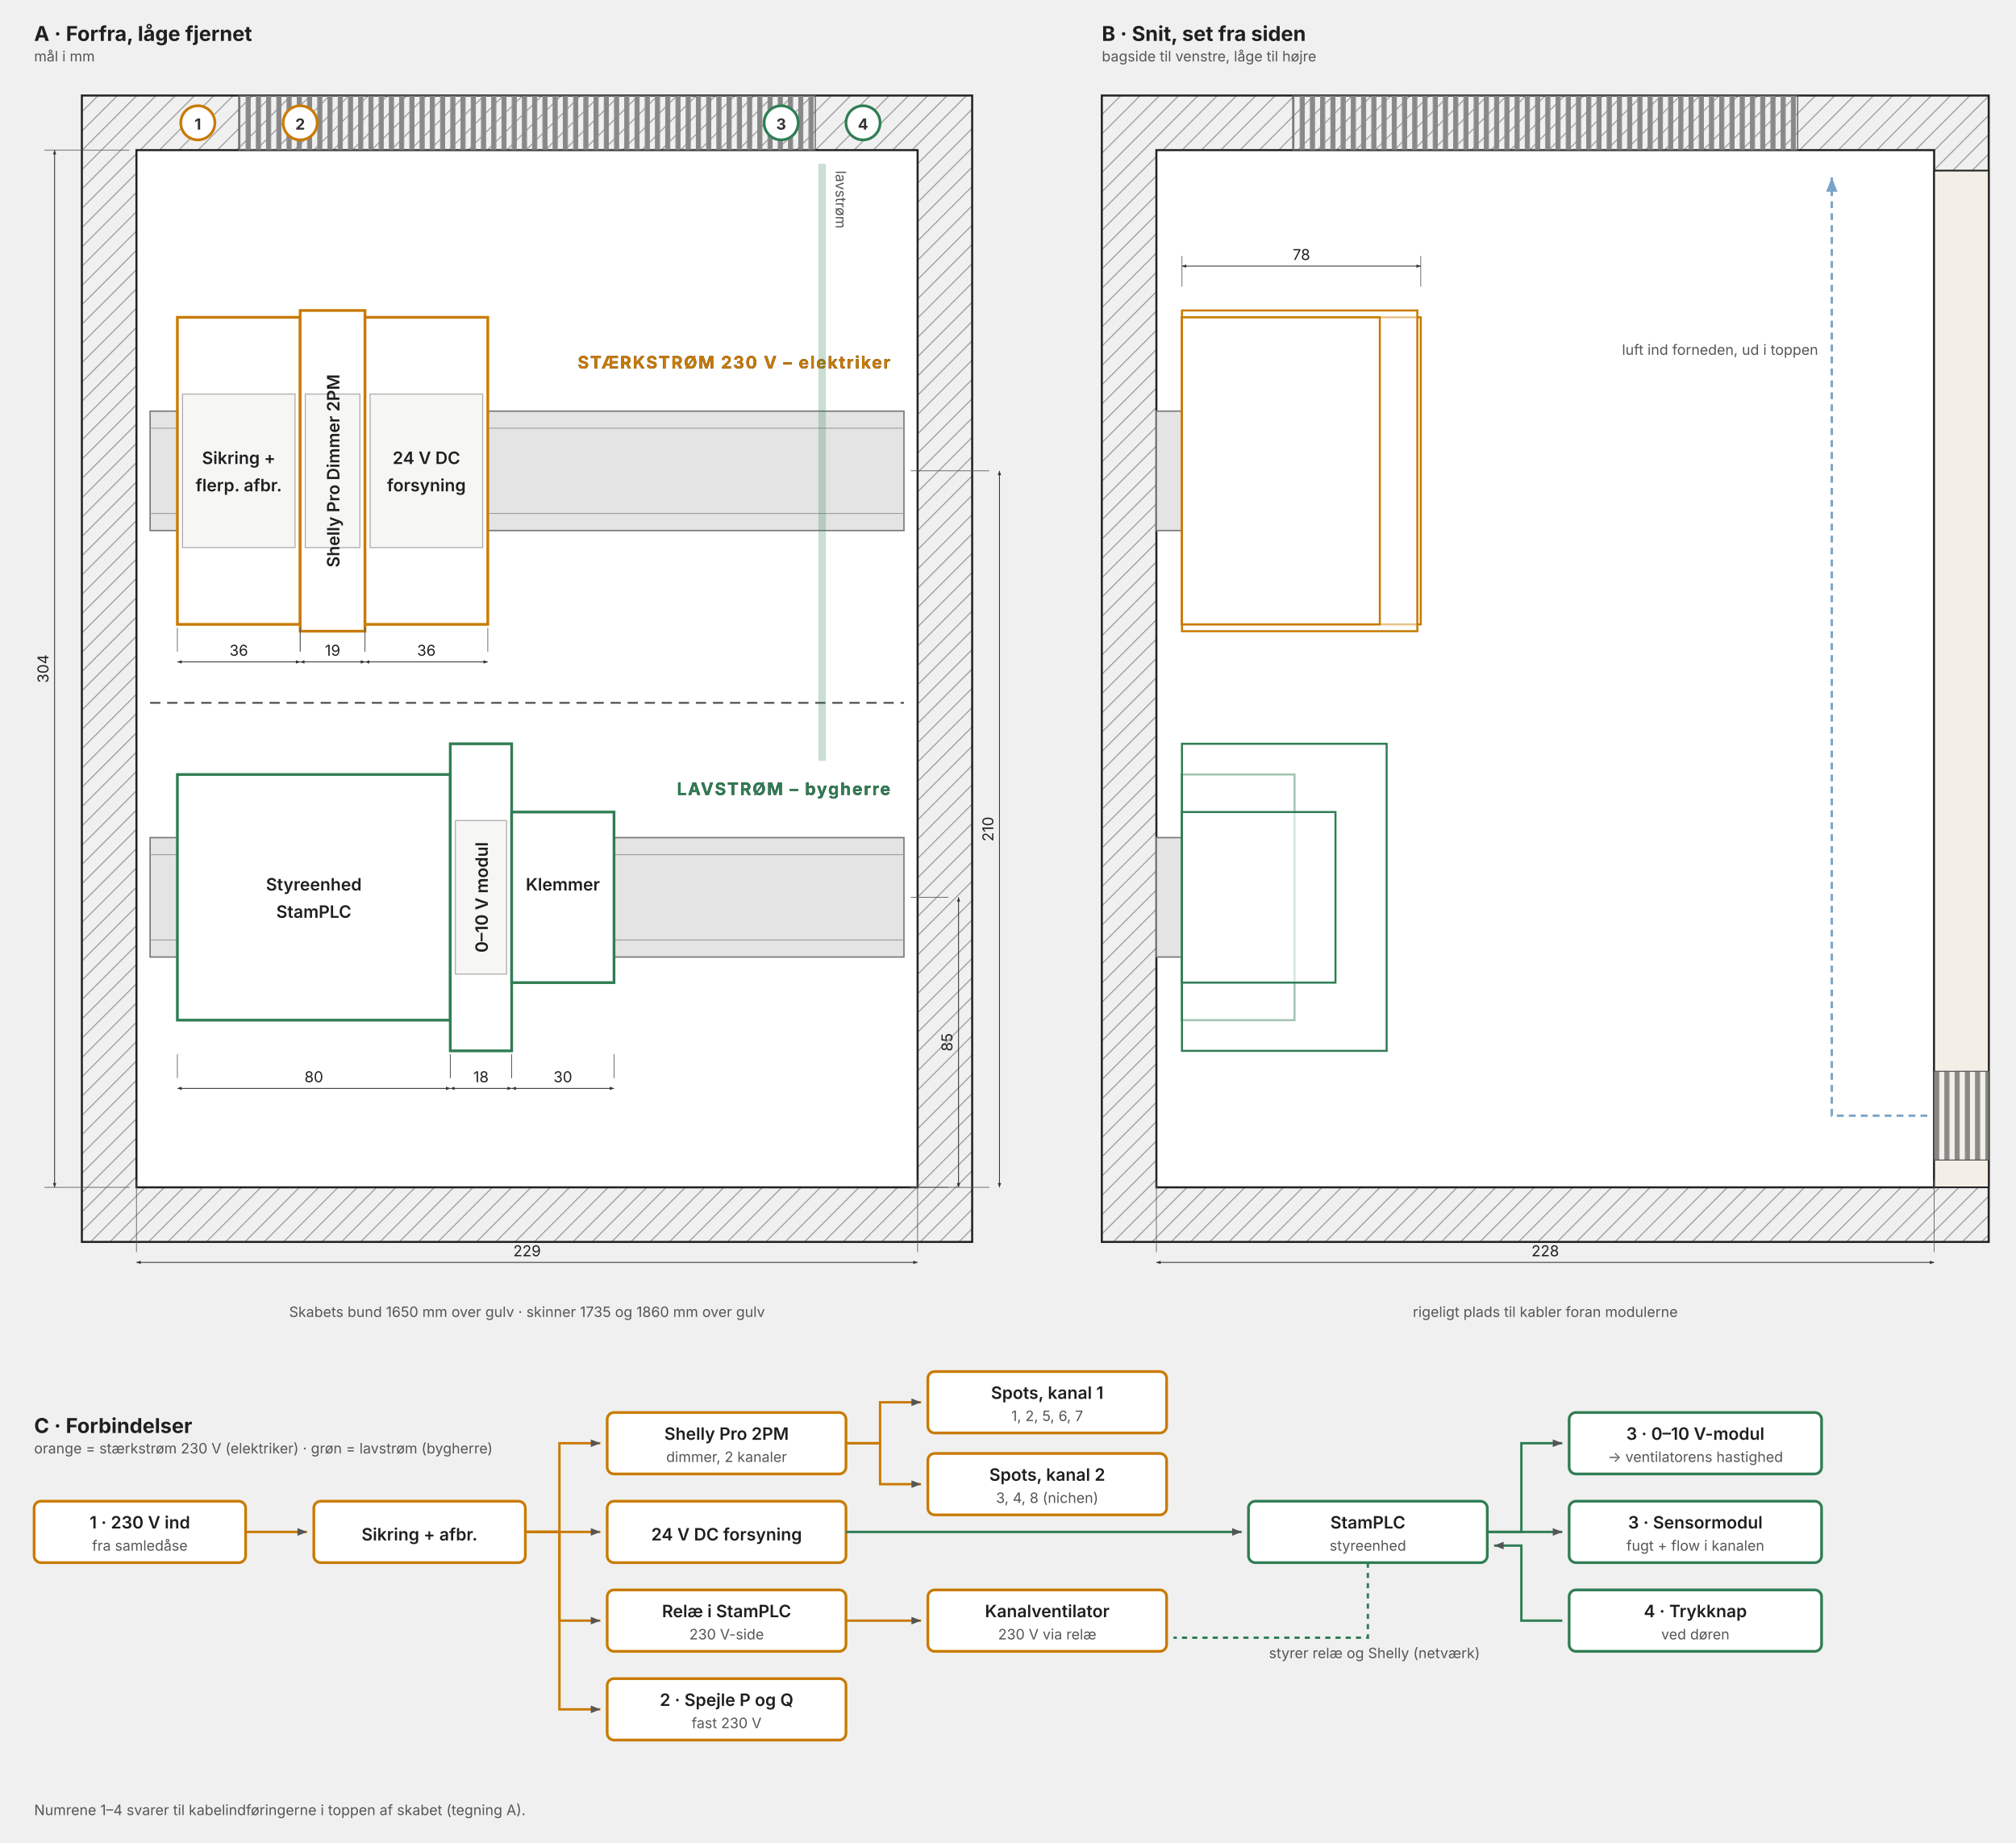
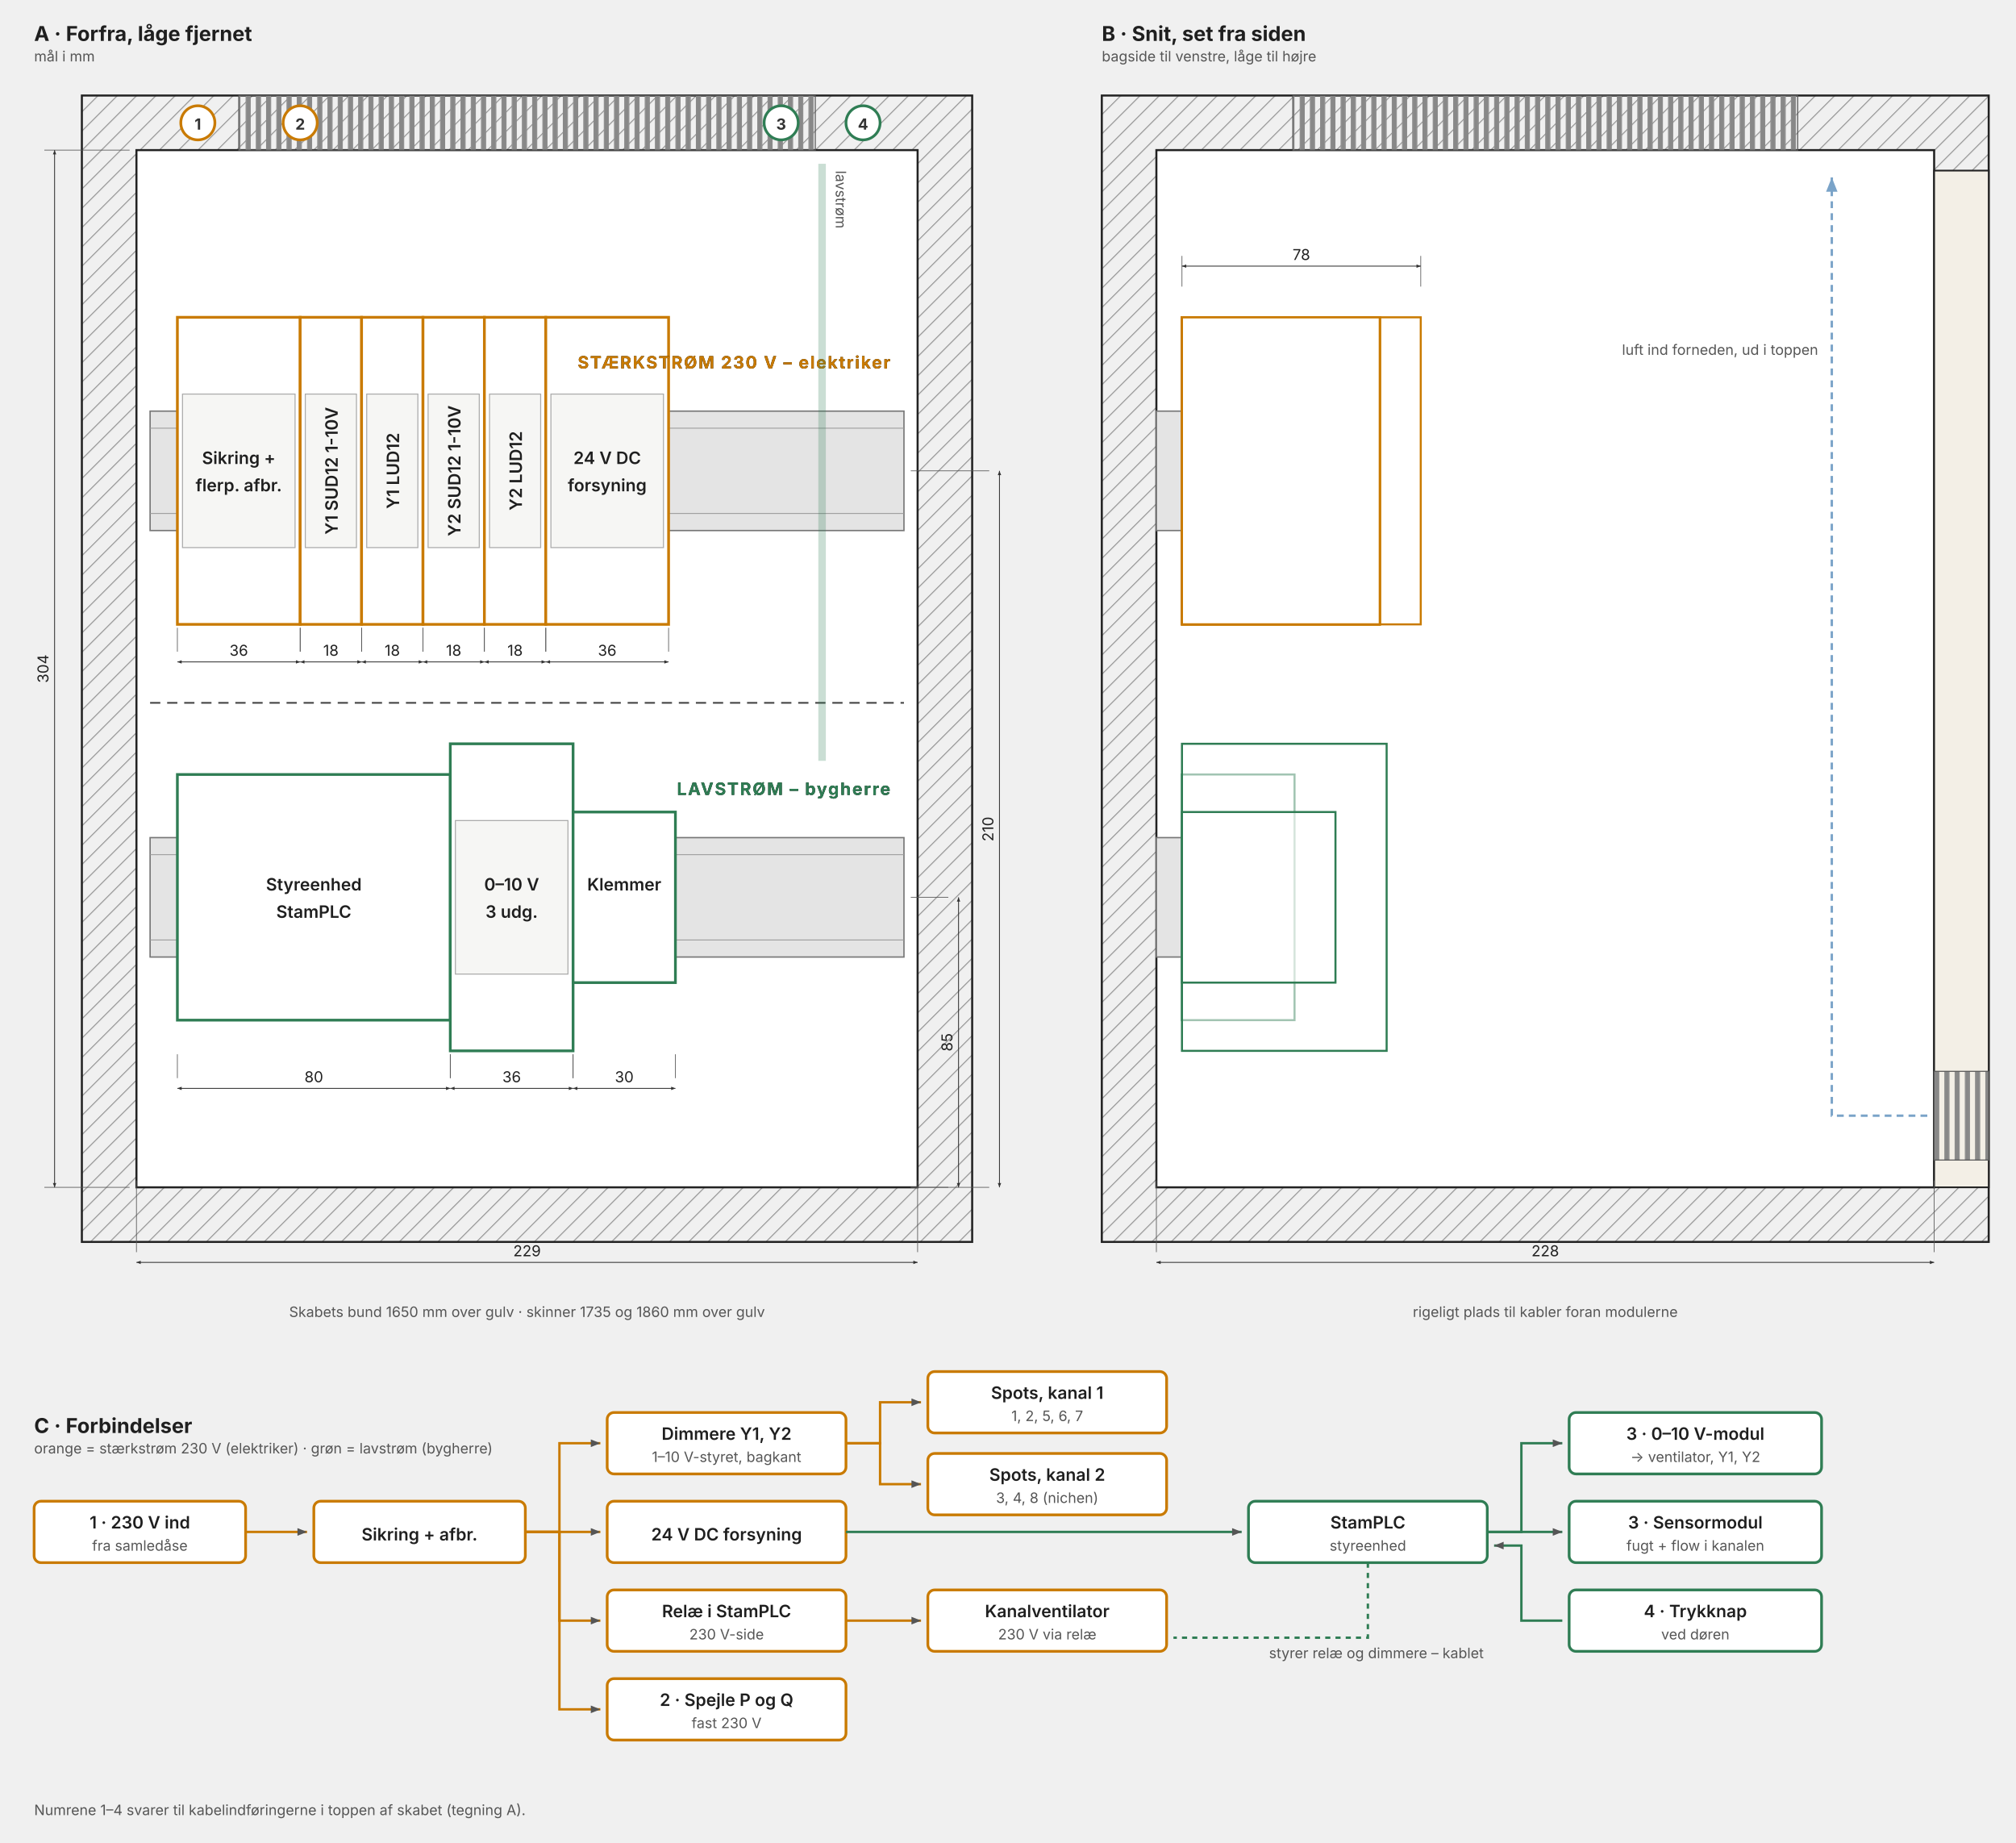
<svg xmlns="http://www.w3.org/2000/svg" viewBox="0 0 591 540" font-family="Inter, Arial, sans-serif">
  <defs>
    <marker id="pil" viewBox="0 0 10 10" refX="10" refY="5" markerWidth="5" markerHeight="5" orient="auto-start-reverse">
      <path d="M0 1 L10 5 L0 9 z" fill="#333" />
    </marker>
    <marker id="pil2" viewBox="0 0 10 10" refX="10" refY="5" markerWidth="6" markerHeight="6" orient="auto">
      <path d="M0 1 L10 5 L0 9 z" fill="#7aa3c8" />
    </marker>
    <marker id="pil3" viewBox="0 0 10 10" refX="10" refY="5" markerWidth="4" markerHeight="4" orient="auto">
      <path d="M0 1 L10 5 L0 9 z" fill="#555" />
    </marker>
    <pattern id="skrav" width="4" height="4" patternUnits="userSpaceOnUse" patternTransform="rotate(45)">
      <line x1="0" y1="0" x2="0" y2="4" stroke="#999" stroke-width=".6" />
    </pattern>
    <pattern id="ristm" width="3" height="3" patternUnits="userSpaceOnUse">
      <rect width="1.5" height="3" fill="#888" />
    </pattern>
  </defs>
  <style>
  .o { fill: none; stroke: #222; stroke-width: .5; }
  .skrav { fill: url(#skrav); stroke: #222; stroke-width: .6; }
  .inde { fill: #fff; stroke: #222; stroke-width: .6; }
  .laage { fill: #f3efe6; stroke: #222; stroke-width: .5; }
  .rist { fill: url(#ristm); stroke: #555; stroke-width: .3; }
  .skinne { fill: #e4e4e4; stroke: #777; stroke-width: .4; }
  .tynd { stroke: #999; stroke-width: .25; }
  .mod { fill: #fff; stroke-width: .8; }
  .mod2 { fill: #fff; fill-opacity: .55; stroke-width: .6; }
  .kappe { fill: #f6f6f4; stroke: #aaa; stroke-width: .3; }
  .kanal { stroke: #2f7d54; stroke-width: 2.2; stroke-opacity: .25; }
+   .el { fill: none; stroke-width: .6; }
+   .prikket { stroke-dasharray: 2 1.2; }
+   .net { stroke-dasharray: .8 1.4; }
+   .sym { fill: #fff; stroke-width: .7; }
+   .kl { fill: #fff; stroke-width: .6; }
+   .mek { stroke: #555; stroke-width: .4; stroke-dasharray: 1.5 1; }
+   .lvzone { fill: #2f7d54; fill-opacity: .04; stroke: #2f7d54; stroke-width: .5; stroke-dasharray: 3 2; }
+   .ref { font-size: 5px; font-weight: 700; fill: #1f1f1f; }
  .zone { stroke: #444; stroke-width: .5; stroke-dasharray: 3 2; }
  .hul { fill: #fff; stroke-width: .8; }
  .h { stroke: #555; stroke-width: .2; }
  .m { stroke: #333; stroke-width: .25; }
  .luft { fill: none; stroke: #7aa3c8; stroke-width: .7; stroke-dasharray: 2 1.5; }
  .boks { fill: #fff; stroke-width: .8; }
  .led { fill: none; stroke-width: .7; }
  .prik { stroke-dasharray: 1.5 1.5; }
  .t { font-size: 5px; font-weight: 600; fill: #1f1f1f; }
  .ts { font-size: 4.2px; fill: #555; }
  .mt { font-size: 4.4px; fill: #222; }
  .nr { font-size: 4.5px; font-weight: 700; fill: #333; text-anchor: middle; }
  .zt { font-size: 5px; font-weight: 700; letter-spacing: .4px; }
  .ov { font-size: 6px; font-weight: 700; fill: #1f1f1f; }
</style>
  <text x="10.0" y="12.0" class="ov" text-anchor="start">A · Forfra, låge fjernet</text>
  <text x="10.0" y="18.0" class="ts" text-anchor="start">mål i mm</text>
  <rect x="24.0" y="28.0" width="261.0" height="336.0" class="skrav" />
  <rect x="40.0" y="44.0" width="229.0" height="304.0" class="inde" />
  <rect x="70" y="28" width="169" height="16" class="rist" />
  <rect x="44.0" y="120.5" width="221.0" height="35.0" class="skinne" />
  <line x1="44.0" y1="125.5" x2="265.0" y2="125.5" class="tynd" />
  <line x1="44.0" y1="150.5" x2="265.0" y2="150.5" class="tynd" />
  <rect x="52.0" y="93.0" width="36.0" height="90.0" class="mod" style="stroke:#c97a00" />
  <rect x="53.5" y="115.5" width="33.0" height="45.0" class="kappe" />
  <text x="70.0" y="136.0" class="t" text-anchor="middle">Sikring +</text>
  <text x="70.0" y="144.0" class="t" text-anchor="middle">flerp. afbr.</text>
-   <rect x="88.0" y="91.0" width="19.0" height="94.0" class="mod" style="stroke:#c97a00" />
-   <rect x="89.5" y="115.5" width="16.0" height="45.0" class="kappe" />
-   <text x="99.5" y="138.0" class="t" text-anchor="middle" transform="rotate(-90 99.5 138.0)">Shelly Pro Dimmer 2PM</text>
-   <rect x="107.0" y="93.0" width="36.0" height="90.0" class="mod" style="stroke:#c97a00" />
-   <rect x="108.5" y="115.5" width="33.0" height="45.0" class="kappe" />
-   <text x="125.0" y="136.0" class="t" text-anchor="middle">24 V DC</text>
-   <text x="125.0" y="144.0" class="t" text-anchor="middle">forsyning</text>
+   <rect x="88.0" y="93.0" width="18.0" height="90.0" class="mod" style="stroke:#c97a00" />
+   <rect x="89.5" y="115.5" width="15.0" height="45.0" class="kappe" />
+   <text x="99.0" y="138.0" class="t" text-anchor="middle" transform="rotate(-90 99.0 138.0)">Y1 SUD12 1-10V</text>
+   <rect x="106.0" y="93.0" width="18.0" height="90.0" class="mod" style="stroke:#c97a00" />
+   <rect x="107.5" y="115.5" width="15.0" height="45.0" class="kappe" />
+   <text x="117.0" y="138.0" class="t" text-anchor="middle" transform="rotate(-90 117.0 138.0)">Y1 LUD12 </text>
+   <rect x="124.0" y="93.0" width="18.0" height="90.0" class="mod" style="stroke:#c97a00" />
+   <rect x="125.5" y="115.5" width="15.0" height="45.0" class="kappe" />
+   <text x="135.0" y="138.0" class="t" text-anchor="middle" transform="rotate(-90 135.0 138.0)">Y2 SUD12 1-10V</text>
+   <rect x="142.0" y="93.0" width="18.0" height="90.0" class="mod" style="stroke:#c97a00" />
+   <rect x="143.5" y="115.5" width="15.0" height="45.0" class="kappe" />
+   <text x="153.0" y="138.0" class="t" text-anchor="middle" transform="rotate(-90 153.0 138.0)">Y2 LUD12 </text>
+   <rect x="160.0" y="93.0" width="36.0" height="90.0" class="mod" style="stroke:#c97a00" />
+   <rect x="161.5" y="115.5" width="33.0" height="45.0" class="kappe" />
+   <text x="178.0" y="136.0" class="t" text-anchor="middle">24 V DC</text>
+   <text x="178.0" y="144.0" class="t" text-anchor="middle">forsyning</text>
  <line x1="52.0" y1="184.0" x2="52.0" y2="191.0" class="h" />
  <line x1="88.0" y1="184.0" x2="88.0" y2="191.0" class="h" />
  <line x1="52.0" y1="194.0" x2="88.0" y2="194.0" class="m" marker-start="url(#pil)" marker-end="url(#pil)" />
  <text x="70.0" y="192.2" class="mt" text-anchor="middle">36</text>
  <line x1="88.0" y1="184.0" x2="88.0" y2="191.0" class="h" />
-   <line x1="107.0" y1="184.0" x2="107.0" y2="191.0" class="h" />
-   <line x1="88.0" y1="194.0" x2="107.0" y2="194.0" class="m" marker-start="url(#pil)" marker-end="url(#pil)" />
-   <text x="97.5" y="192.2" class="mt" text-anchor="middle">19</text>
-   <line x1="107.0" y1="184.0" x2="107.0" y2="191.0" class="h" />
-   <line x1="143.0" y1="184.0" x2="143.0" y2="191.0" class="h" />
-   <line x1="107.0" y1="194.0" x2="143.0" y2="194.0" class="m" marker-start="url(#pil)" marker-end="url(#pil)" />
-   <text x="125.0" y="192.2" class="mt" text-anchor="middle">36</text>
+   <line x1="106.0" y1="184.0" x2="106.0" y2="191.0" class="h" />
+   <line x1="88.0" y1="194.0" x2="106.0" y2="194.0" class="m" marker-start="url(#pil)" marker-end="url(#pil)" />
+   <text x="97.0" y="192.2" class="mt" text-anchor="middle">18</text>
+   <line x1="106.0" y1="184.0" x2="106.0" y2="191.0" class="h" />
+   <line x1="124.0" y1="184.0" x2="124.0" y2="191.0" class="h" />
+   <line x1="106.0" y1="194.0" x2="124.0" y2="194.0" class="m" marker-start="url(#pil)" marker-end="url(#pil)" />
+   <text x="115.0" y="192.2" class="mt" text-anchor="middle">18</text>
+   <line x1="124.0" y1="184.0" x2="124.0" y2="191.0" class="h" />
+   <line x1="142.0" y1="184.0" x2="142.0" y2="191.0" class="h" />
+   <line x1="124.0" y1="194.0" x2="142.0" y2="194.0" class="m" marker-start="url(#pil)" marker-end="url(#pil)" />
+   <text x="133.0" y="192.2" class="mt" text-anchor="middle">18</text>
+   <line x1="142.0" y1="184.0" x2="142.0" y2="191.0" class="h" />
+   <line x1="160.0" y1="184.0" x2="160.0" y2="191.0" class="h" />
+   <line x1="142.0" y1="194.0" x2="160.0" y2="194.0" class="m" marker-start="url(#pil)" marker-end="url(#pil)" />
+   <text x="151.0" y="192.2" class="mt" text-anchor="middle">18</text>
+   <line x1="160.0" y1="184.0" x2="160.0" y2="191.0" class="h" />
+   <line x1="196.0" y1="184.0" x2="196.0" y2="191.0" class="h" />
+   <line x1="160.0" y1="194.0" x2="196.0" y2="194.0" class="m" marker-start="url(#pil)" marker-end="url(#pil)" />
+   <text x="178.0" y="192.2" class="mt" text-anchor="middle">36</text>
  <text x="261.0" y="108.0" class="zt" text-anchor="end">STÆRKSTRØM 230 V – elektriker</text>
  <text x="261" y="108" class="zt" text-anchor="end" style="fill:#c97a00">STÆRKSTRØM 230 V – elektriker</text>
  <rect x="44.0" y="245.5" width="221.0" height="35.0" class="skinne" />
  <line x1="44.0" y1="250.5" x2="265.0" y2="250.5" class="tynd" />
  <line x1="44.0" y1="275.5" x2="265.0" y2="275.5" class="tynd" />
  <rect x="52.0" y="227.0" width="80.0" height="72.0" class="mod" style="stroke:#2f7d54" />
  <text x="92.0" y="261.0" class="t" text-anchor="middle">Styreenhed</text>
  <text x="92.0" y="269.0" class="t" text-anchor="middle">StamPLC</text>
-   <rect x="132.0" y="218.0" width="18.0" height="90.0" class="mod" style="stroke:#2f7d54" />
-   <rect x="133.5" y="240.5" width="15.0" height="45.0" class="kappe" />
-   <text x="143.0" y="263.0" class="t" text-anchor="middle" transform="rotate(-90 143.0 263.0)">0–10 V modul</text>
-   <rect x="150.0" y="238.0" width="30.0" height="50.0" class="mod" style="stroke:#2f7d54" />
-   <text x="165.0" y="261.0" class="t" text-anchor="middle">Klemmer</text>
-   <text x="165.0" y="269.0" class="t" text-anchor="middle" />
+   <rect x="132.0" y="218.0" width="36.0" height="90.0" class="mod" style="stroke:#2f7d54" />
+   <rect x="133.5" y="240.5" width="33.0" height="45.0" class="kappe" />
+   <text x="150.0" y="261.0" class="t" text-anchor="middle">0–10 V</text>
+   <text x="150.0" y="269.0" class="t" text-anchor="middle">3 udg.</text>
+   <rect x="168.0" y="238.0" width="30.0" height="50.0" class="mod" style="stroke:#2f7d54" />
+   <text x="183.0" y="261.0" class="t" text-anchor="middle">Klemmer</text>
+   <text x="183.0" y="269.0" class="t" text-anchor="middle" />
  <line x1="52.0" y1="309.0" x2="52.0" y2="316.0" class="h" />
  <line x1="132.0" y1="309.0" x2="132.0" y2="316.0" class="h" />
  <line x1="52.0" y1="319.0" x2="132.0" y2="319.0" class="m" marker-start="url(#pil)" marker-end="url(#pil)" />
  <text x="92.0" y="317.2" class="mt" text-anchor="middle">80</text>
  <line x1="132.0" y1="309.0" x2="132.0" y2="316.0" class="h" />
-   <line x1="150.0" y1="309.0" x2="150.0" y2="316.0" class="h" />
-   <line x1="132.0" y1="319.0" x2="150.0" y2="319.0" class="m" marker-start="url(#pil)" marker-end="url(#pil)" />
-   <text x="141.0" y="317.2" class="mt" text-anchor="middle">18</text>
-   <line x1="150.0" y1="309.0" x2="150.0" y2="316.0" class="h" />
-   <line x1="180.0" y1="309.0" x2="180.0" y2="316.0" class="h" />
-   <line x1="150.0" y1="319.0" x2="180.0" y2="319.0" class="m" marker-start="url(#pil)" marker-end="url(#pil)" />
-   <text x="165.0" y="317.2" class="mt" text-anchor="middle">30</text>
+   <line x1="168.0" y1="309.0" x2="168.0" y2="316.0" class="h" />
+   <line x1="132.0" y1="319.0" x2="168.0" y2="319.0" class="m" marker-start="url(#pil)" marker-end="url(#pil)" />
+   <text x="150.0" y="317.2" class="mt" text-anchor="middle">36</text>
+   <line x1="168.0" y1="309.0" x2="168.0" y2="316.0" class="h" />
+   <line x1="198.0" y1="309.0" x2="198.0" y2="316.0" class="h" />
+   <line x1="168.0" y1="319.0" x2="198.0" y2="319.0" class="m" marker-start="url(#pil)" marker-end="url(#pil)" />
+   <text x="183.0" y="317.2" class="mt" text-anchor="middle">30</text>
  <text x="261.0" y="233.0" class="zt" text-anchor="end">LAVSTRØM – bygherre</text>
  <text x="261" y="233" class="zt" text-anchor="end" style="fill:#2f7d54">LAVSTRØM – bygherre</text>
  <line x1="44" y1="206.0" x2="265" y2="206.0" class="zone" />
  <circle cx="58" cy="36.0" r="5" class="hul" style="stroke:#c97a00" />
  <text x="58.0" y="38.0" class="nr" text-anchor="middle">1</text>
  <circle cx="88" cy="36.0" r="5" class="hul" style="stroke:#c97a00" />
  <text x="88.0" y="38.0" class="nr" text-anchor="middle">2</text>
  <circle cx="229" cy="36.0" r="5" class="hul" style="stroke:#2f7d54" />
  <text x="229.0" y="38.0" class="nr" text-anchor="middle">3</text>
  <circle cx="253" cy="36.0" r="5" class="hul" style="stroke:#2f7d54" />
  <text x="253.0" y="38.0" class="nr" text-anchor="middle">4</text>
  <path d="M241 48 V223" class="kanal" />
  <text x="245.0" y="50.0" class="ts" text-anchor="start" transform="rotate(90 245.0 50.0)">lavstrøm</text>
  <line x1="40.0" y1="346.0" x2="40.0" y2="367.0" class="h" />
  <line x1="269.0" y1="346.0" x2="269.0" y2="367.0" class="h" />
  <line x1="40.0" y1="370.0" x2="269.0" y2="370.0" class="m" marker-start="url(#pil)" marker-end="url(#pil)" />
  <text x="154.5" y="368.2" class="mt" text-anchor="middle">229</text>
  <line x1="38.0" y1="44.0" x2="13.0" y2="44.0" class="h" />
  <line x1="38.0" y1="348.0" x2="13.0" y2="348.0" class="h" />
  <line x1="16.0" y1="44.0" x2="16.0" y2="348.0" class="m" marker-start="url(#pil)" marker-end="url(#pil)" />
  <text x="14.2" y="196.0" class="mt" text-anchor="middle" transform="rotate(-90 14.2 196.0)">304</text>
  <line x1="267.0" y1="138.0" x2="290.0" y2="138.0" class="h" />
  <line x1="267.0" y1="348.0" x2="290.0" y2="348.0" class="h" />
  <line x1="293.0" y1="138.0" x2="293.0" y2="348.0" class="m" marker-start="url(#pil)" marker-end="url(#pil)" />
  <text x="291.2" y="243.0" class="mt" text-anchor="middle" transform="rotate(-90 291.2 243.0)">210</text>
  <line x1="267.0" y1="263.0" x2="278.0" y2="263.0" class="h" />
  <line x1="267.0" y1="348.0" x2="278.0" y2="348.0" class="h" />
  <line x1="281.0" y1="263.0" x2="281.0" y2="348.0" class="m" marker-start="url(#pil)" marker-end="url(#pil)" />
  <text x="279.2" y="305.5" class="mt" text-anchor="middle" transform="rotate(-90 279.2 305.5)">85</text>
  <text x="154.5" y="386.0" class="ts" text-anchor="middle">Skabets bund 1650 mm over gulv · skinner 1735 og 1860 mm over gulv</text>
  <text x="323.0" y="12.0" class="ov" text-anchor="start">B · Snit, set fra siden</text>
  <text x="323.0" y="18.0" class="ts" text-anchor="start">bagside til venstre, låge til højre</text>
  <rect x="323.0" y="28.0" width="260.0" height="336.0" class="skrav" />
  <rect x="339.0" y="44.0" width="228.0" height="304.0" class="inde" />
  <rect x="567.0" y="50.0" width="16.0" height="298.0" class="laage" />
  <rect x="567.0" y="314.0" width="16" height="26" class="rist" />
  <rect x="379" y="28.0" width="148" height="16" class="rist" />
  <rect x="339.0" y="120.5" width="7.5" height="35.0" class="skinne" />
  <rect x="346.5" y="93.0" width="70" height="90" class="mod2" style="stroke:#c97a00" />
-   <rect x="346.5" y="91.0" width="69" height="94" class="mod2" style="stroke:#c97a00" />
+   <rect x="346.5" y="93.0" width="58" height="90" class="mod2" style="stroke:#c97a00" />
+   <rect x="346.5" y="93.0" width="58" height="90" class="mod2" style="stroke:#c97a00" />
+   <rect x="346.5" y="93.0" width="58" height="90" class="mod2" style="stroke:#c97a00" />
+   <rect x="346.5" y="93.0" width="58" height="90" class="mod2" style="stroke:#c97a00" />
  <rect x="346.5" y="93.0" width="58" height="90" class="mod2" style="stroke:#c97a00" />
  <rect x="339.0" y="245.5" width="7.5" height="35.0" class="skinne" />
  <rect x="346.5" y="227.0" width="33" height="72" class="mod2" style="stroke:#2f7d54" />
  <rect x="346.5" y="218.0" width="60" height="90" class="mod2" style="stroke:#2f7d54" />
  <rect x="346.5" y="238.0" width="45" height="50" class="mod2" style="stroke:#2f7d54" />
  <path d="M565 327 H537 V52" class="luft" marker-end="url(#pil2)" />
  <text x="533.0" y="104.0" class="ts" text-anchor="end">luft ind forneden, ud i toppen</text>
  <line x1="339.0" y1="346.0" x2="339.0" y2="367.0" class="h" />
  <line x1="567.0" y1="346.0" x2="567.0" y2="367.0" class="h" />
  <line x1="339.0" y1="370.0" x2="567.0" y2="370.0" class="m" marker-start="url(#pil)" marker-end="url(#pil)" />
  <text x="453.0" y="368.2" class="mt" text-anchor="middle">228</text>
  <line x1="346.5" y1="84.0" x2="346.5" y2="75.0" class="h" />
  <line x1="416.5" y1="84.0" x2="416.5" y2="75.0" class="h" />
  <line x1="346.5" y1="78.0" x2="416.5" y2="78.0" class="m" marker-start="url(#pil)" marker-end="url(#pil)" />
  <text x="381.5" y="76.2" class="mt" text-anchor="middle">78</text>
  <text x="453.0" y="386.0" class="ts" text-anchor="middle">rigeligt plads til kabler foran modulerne</text>
  <text x="10.0" y="420.0" class="ov" text-anchor="start">C · Forbindelser</text>
  <text x="10.0" y="426.0" class="ts" text-anchor="start">orange = stærkstrøm 230 V (elektriker) · grøn = lavstrøm (bygherre)</text>
  <rect x="10" y="440" width="62" height="18" rx="2" class="boks" style="stroke:#c97a00" />
  <text x="41.0" y="448.0" class="t" text-anchor="middle">1 · 230 V ind</text>
  <text x="41.0" y="454.5" class="ts" text-anchor="middle">fra samledåse</text>
  <rect x="92" y="440" width="62" height="18" rx="2" class="boks" style="stroke:#c97a00" />
  <text x="123.0" y="451.5" class="t" text-anchor="middle">Sikring + afbr.</text>
  <path d="M72 449 H90" class="led" style="stroke:#c97a00" marker-end="url(#pil3)" />
  <rect x="178" y="414" width="70" height="18" rx="2" class="boks" style="stroke:#c97a00" />
-   <text x="213.0" y="422.0" class="t" text-anchor="middle">Shelly Pro 2PM</text>
-   <text x="213.0" y="428.5" class="ts" text-anchor="middle">dimmer, 2 kanaler</text>
+   <text x="213.0" y="422.0" class="t" text-anchor="middle">Dimmere Y1, Y2</text>
+   <text x="213.0" y="428.5" class="ts" text-anchor="middle">1–10 V-styret, bagkant</text>
  <rect x="178" y="440" width="70" height="18" rx="2" class="boks" style="stroke:#c97a00" />
  <text x="213.0" y="451.5" class="t" text-anchor="middle">24 V DC forsyning</text>
  <rect x="178" y="466" width="70" height="18" rx="2" class="boks" style="stroke:#c97a00" />
  <text x="213.0" y="474.0" class="t" text-anchor="middle">Relæ i StamPLC</text>
  <text x="213.0" y="480.5" class="ts" text-anchor="middle">230 V-side</text>
  <rect x="178" y="492" width="70" height="18" rx="2" class="boks" style="stroke:#c97a00" />
  <text x="213.0" y="500.0" class="t" text-anchor="middle">2 · Spejle P og Q</text>
  <text x="213.0" y="506.5" class="ts" text-anchor="middle">fast 230 V</text>
  <path d="M154 449 H164 V423 H176" class="led" style="stroke:#c97a00" marker-end="url(#pil3)" />
  <path d="M154 449 H164 V449 H176" class="led" style="stroke:#c97a00" marker-end="url(#pil3)" />
  <path d="M154 449 H164 V475 H176" class="led" style="stroke:#c97a00" marker-end="url(#pil3)" />
  <path d="M154 449 H164 V501 H176" class="led" style="stroke:#c97a00" marker-end="url(#pil3)" />
  <rect x="272" y="402" width="70" height="18" rx="2" class="boks" style="stroke:#c97a00" />
  <text x="307.0" y="410.0" class="t" text-anchor="middle">Spots, kanal 1</text>
  <text x="307.0" y="416.5" class="ts" text-anchor="middle">1, 2, 5, 6, 7</text>
  <rect x="272" y="426" width="70" height="18" rx="2" class="boks" style="stroke:#c97a00" />
  <text x="307.0" y="434.0" class="t" text-anchor="middle">Spots, kanal 2</text>
  <text x="307.0" y="440.5" class="ts" text-anchor="middle">3, 4, 8 (nichen)</text>
  <path d="M248 423 H258 V411 H270" class="led" style="stroke:#c97a00" marker-end="url(#pil3)" />
  <path d="M248 423 H258 V435 H270" class="led" style="stroke:#c97a00" marker-end="url(#pil3)" />
  <rect x="272" y="466" width="70" height="18" rx="2" class="boks" style="stroke:#c97a00" />
  <text x="307.0" y="474.0" class="t" text-anchor="middle">Kanalventilator</text>
  <text x="307.0" y="480.5" class="ts" text-anchor="middle">230 V via relæ</text>
  <path d="M248 475 H270" class="led" style="stroke:#c97a00" marker-end="url(#pil3)" />
  <rect x="366" y="440" width="70" height="18" rx="2" class="boks" style="stroke:#2f7d54" />
  <text x="401.0" y="448.0" class="t" text-anchor="middle">StamPLC</text>
  <text x="401.0" y="454.5" class="ts" text-anchor="middle">styreenhed</text>
  <path d="M248 449 H364" class="led" style="stroke:#2f7d54" marker-end="url(#pil3)" />
  <rect x="460" y="414" width="74" height="18" rx="2" class="boks" style="stroke:#2f7d54" />
  <text x="497.0" y="422.0" class="t" text-anchor="middle">3 · 0–10 V-modul</text>
-   <text x="497.0" y="428.5" class="ts" text-anchor="middle">→ ventilatorens hastighed</text>
+   <text x="497.0" y="428.5" class="ts" text-anchor="middle">→ ventilator, Y1, Y2</text>
  <rect x="460" y="440" width="74" height="18" rx="2" class="boks" style="stroke:#2f7d54" />
  <text x="497.0" y="448.0" class="t" text-anchor="middle">3 · Sensormodul</text>
  <text x="497.0" y="454.5" class="ts" text-anchor="middle">fugt + flow i kanalen</text>
  <rect x="460" y="466" width="74" height="18" rx="2" class="boks" style="stroke:#2f7d54" />
  <text x="497.0" y="474.0" class="t" text-anchor="middle">4 · Trykknap</text>
  <text x="497.0" y="480.5" class="ts" text-anchor="middle">ved døren</text>
  <path d="M436 449 H446 V423 H458" class="led" style="stroke:#2f7d54" marker-end="url(#pil3)" />
  <path d="M436 449 H458" class="led" style="stroke:#2f7d54" marker-end="url(#pil3)" />
  <path d="M458 475 H446 V453 H438" class="led" style="stroke:#2f7d54" marker-end="url(#pil3)" />
  <path d="M401 458 V480 H344" class="led prik" style="stroke:#2f7d54" />
-   <text x="372.0" y="486.0" class="ts" text-anchor="start">styrer relæ og Shelly (netværk)</text>
+   <text x="372.0" y="486.0" class="ts" text-anchor="start">styrer relæ og dimmere – kablet</text>
  <text x="10.0" y="532.0" class="ts" text-anchor="start">Numrene 1–4 svarer til kabelindføringerne i toppen af skabet (tegning A).</text>
</svg>
